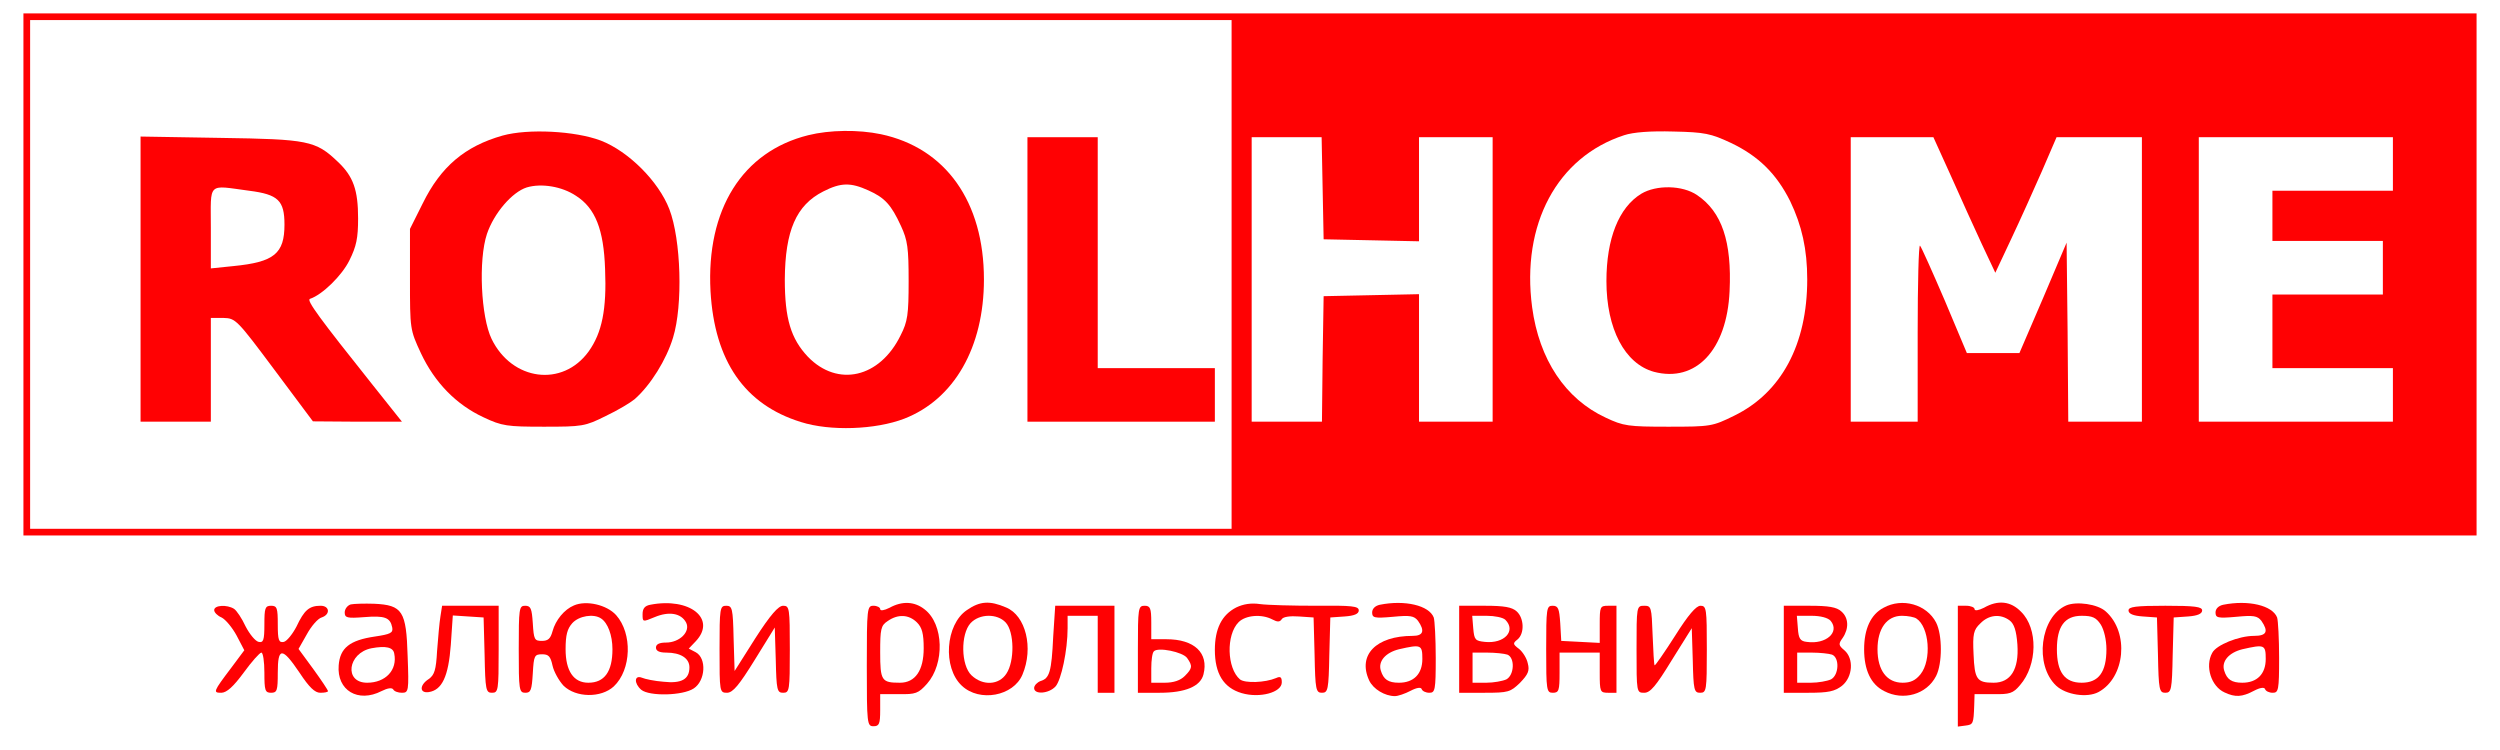
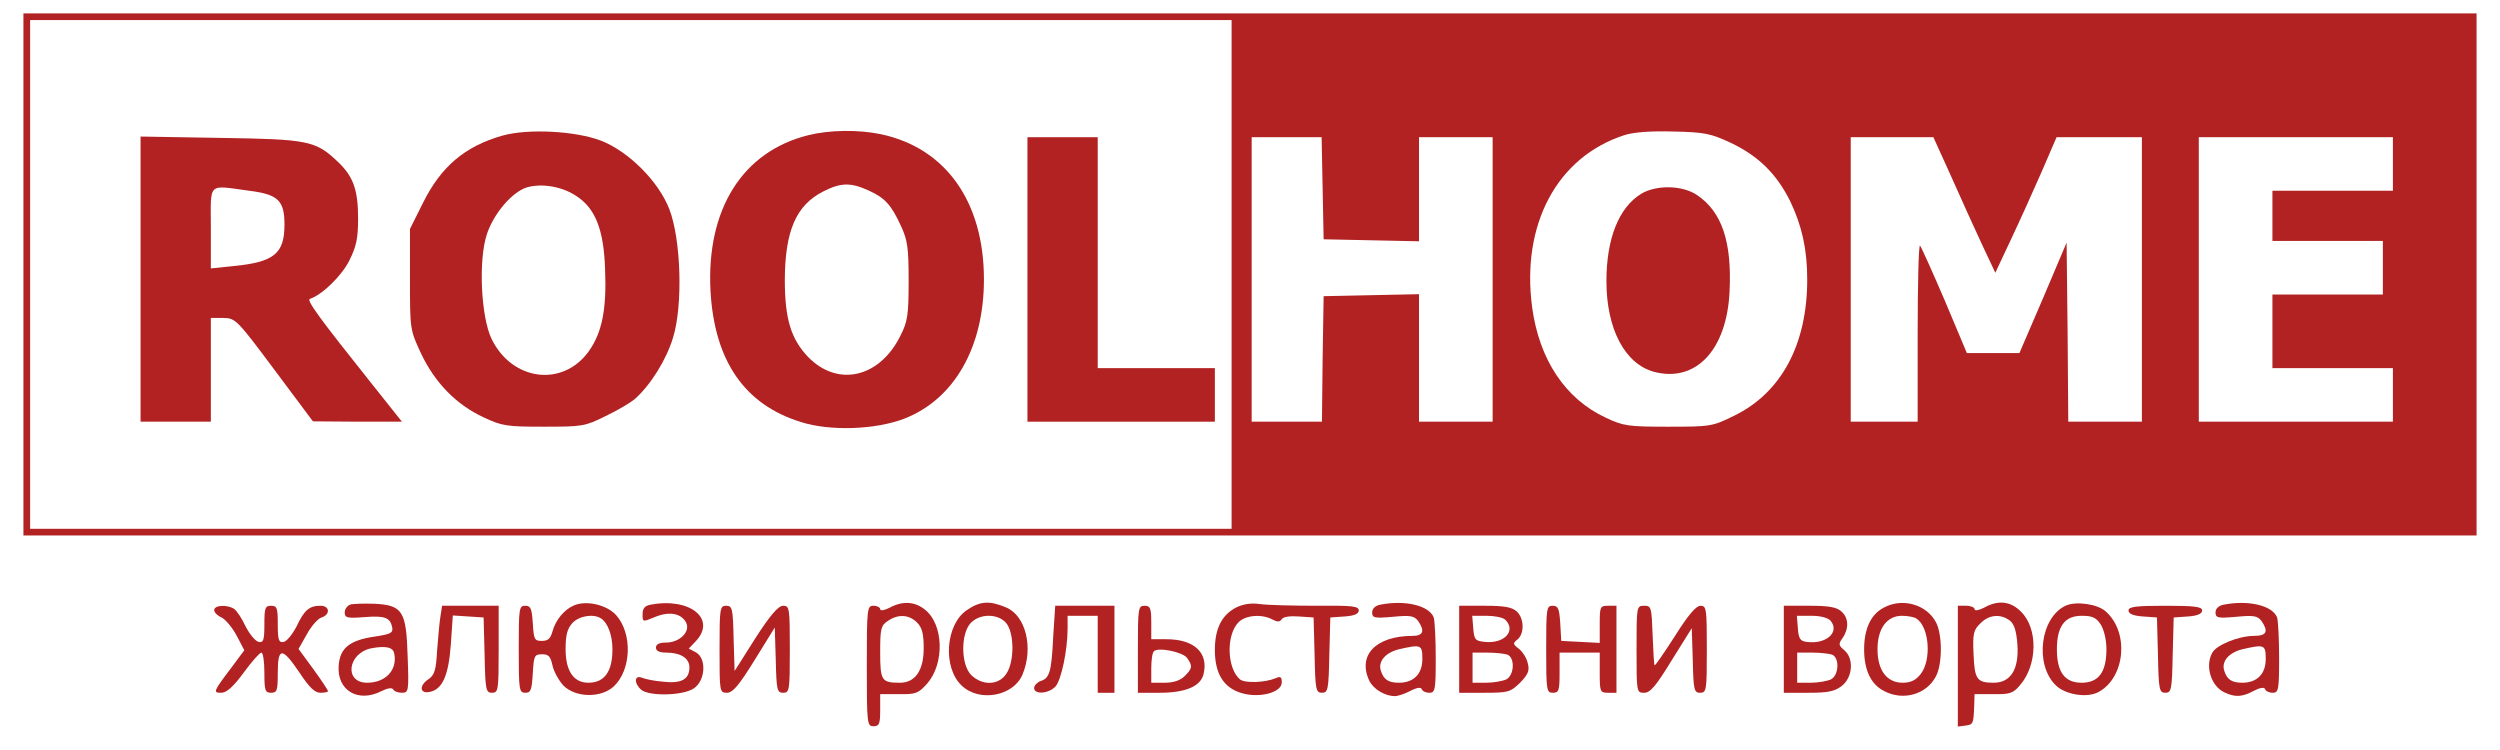
<svg xmlns="http://www.w3.org/2000/svg" version="1.0" width="747pt" height="224pt" viewBox="0 0 747 224" preserveAspectRatio="xMidYMid meet">
-   <g transform="translate(0,224) scale(0.1,-0.1)" fill="#ff0103" stroke="none">
+   <g transform="translate(0,224) scale(0.1,-0.1)" fill="#B22222" stroke="none">
    <path d="M70 1420 l0 -780 3665 0 3665 0 0 780 0 780 -3665 0 -3665 0 0 -780z m3610 0 l0 -760 -1795 0 -1795 0 0 760 0 760 1795 0 1795 0 0 -760z m1492 393 c82 -39 136 -92 177 -174 35 -73 51 -144 51 -234 0 -194 -77 -338 -218 -407 -65 -32 -70 -33 -197 -33 -120 0 -134 2 -187 27 -121 56 -199 174 -220 330 -33 248 75 449 275 514 27 9 79 13 147 11 94 -2 112 -6 172 -34z m-1220 -135 l3 -153 143 -3 142 -3 0 156 0 155 110 0 110 0 0 -425 0 -425 -110 0 -110 0 0 190 0 191 -142 -3 -143 -3 -3 -187 -2 -188 -105 0 -105 0 0 425 0 425 105 0 104 0 3 -152z m1878 35 c29 -65 70 -156 92 -203 l40 -85 47 100 c26 55 67 146 92 203 l44 102 127 0 128 0 0 -425 0 -425 -110 0 -110 0 -2 268 -3 267 -70 -165 -71 -165 -78 0 -79 0 -66 157 c-37 86 -70 160 -74 164 -4 4 -7 -113 -7 -259 l0 -267 -100 0 -100 0 0 425 0 425 124 0 123 0 53 -117z m1320 37 l0 -80 -180 0 -180 0 0 -75 0 -75 165 0 165 0 0 -80 0 -80 -165 0 -165 0 0 -110 0 -110 180 0 180 0 0 -80 0 -80 -290 0 -290 0 0 425 0 425 290 0 290 0 0 -80z" />
    <path d="M1502 1835 c-113 -32 -185 -93 -239 -203 l-38 -76 0 -150 c0 -150 0 -151 33 -222 41 -87 105 -153 187 -191 55 -26 70 -28 180 -28 115 0 123 1 185 32 36 17 74 40 86 50 48 42 95 118 115 184 30 97 24 293 -11 384 -32 83 -122 173 -205 205 -77 29 -217 36 -293 15z m219 -180 c58 -37 83 -101 87 -219 5 -120 -9 -190 -49 -246 -78 -108 -229 -88 -290 37 -32 66 -40 236 -14 314 21 62 75 125 119 139 44 13 105 3 147 -25z" />
    <path d="M2415 1836 c-197 -49 -305 -222 -292 -466 12 -209 102 -339 270 -391 88 -28 223 -23 309 10 149 58 238 213 238 416 0 232 -114 393 -308 434 -67 14 -153 13 -217 -3z m180 -165 c49 -22 68 -43 97 -106 20 -43 23 -66 23 -165 0 -100 -3 -121 -24 -162 -62 -127 -188 -156 -277 -64 -51 54 -69 114 -69 231 1 146 34 222 115 263 53 27 82 27 135 3z" />
    <path d="M420 1406 l0 -426 105 0 105 0 0 155 0 155 38 0 c36 -1 40 -5 152 -155 l115 -154 133 -1 133 0 -86 108 c-161 202 -200 255 -189 259 37 12 96 70 118 115 21 42 26 67 26 125 0 85 -14 126 -61 170 -66 63 -89 67 -351 71 l-238 4 0 -426z m325 264 c86 -11 105 -29 105 -101 0 -87 -31 -112 -152 -124 l-68 -7 0 121 c0 139 -12 128 115 111z" />
    <path d="M3070 1405 l0 -425 280 0 280 0 0 80 0 80 -175 0 -175 0 0 345 0 345 -105 0 -105 0 0 -425z" />
    <path d="M4904 1661 c-67 -41 -104 -134 -104 -261 0 -143 55 -247 142 -271 125 -33 218 65 226 241 7 148 -23 237 -97 287 -44 30 -122 31 -167 4z" />
    <path d="M1048 434 c-10 -3 -18 -14 -18 -24 0 -16 7 -18 58 -14 62 5 78 -1 84 -31 3 -16 -5 -20 -52 -27 -75 -11 -104 -34 -108 -86 -6 -75 58 -113 128 -77 18 9 31 11 35 5 3 -6 15 -10 26 -10 20 0 21 5 17 110 -4 134 -15 152 -100 156 -29 1 -61 0 -70 -2z m130 -147 c10 -49 -26 -87 -81 -87 -70 0 -58 89 13 103 43 8 65 3 68 -16z" />
    <path d="M1715 431 c-29 -12 -55 -44 -64 -77 -6 -22 -13 -29 -32 -29 -22 0 -24 4 -27 53 -3 44 -6 52 -23 52 -18 0 -19 -8 -19 -130 0 -122 1 -130 20 -130 16 0 19 8 22 58 3 53 5 57 28 57 19 0 25 -6 31 -34 4 -18 19 -45 33 -60 37 -36 112 -37 150 -2 53 50 56 158 7 213 -28 31 -89 45 -126 29z m81 -39 c20 -13 34 -50 34 -92 0 -67 -24 -100 -72 -100 -44 0 -68 35 -68 100 0 43 5 61 20 78 20 22 64 29 86 14z" />
    <path d="M1943 433 c-16 -3 -23 -11 -23 -28 0 -24 0 -24 36 -9 43 18 79 12 94 -16 14 -27 -19 -60 -60 -60 -20 0 -30 -5 -30 -15 0 -10 10 -15 31 -15 43 0 69 -17 69 -44 0 -36 -24 -49 -78 -43 -26 2 -55 8 -64 12 -23 9 -24 -17 -2 -36 24 -20 124 -18 157 4 35 23 39 90 6 108 l-21 11 21 22 c63 67 -18 132 -136 109z" />
    <path d="M2658 424 c-16 -8 -28 -10 -28 -4 0 5 -9 10 -20 10 -19 0 -20 -7 -20 -180 0 -173 1 -180 20 -180 17 0 20 7 20 48 l0 48 56 0 c50 -1 58 2 84 31 53 60 50 178 -7 222 -30 24 -67 26 -105 5z m82 -44 c15 -15 20 -33 20 -77 0 -66 -25 -103 -71 -103 -55 0 -59 6 -59 91 0 69 2 80 22 93 31 22 64 20 88 -4z" />
    <path d="M2889 417 c-64 -43 -73 -172 -15 -226 53 -50 154 -31 181 33 34 80 10 177 -49 201 -49 21 -78 19 -117 -8z m116 -37 c26 -28 27 -116 2 -153 -22 -34 -70 -37 -104 -5 -32 30 -33 123 -3 156 27 29 80 29 105 2z" />
    <path d="M3694 425 c-43 -22 -64 -63 -64 -127 0 -71 26 -113 80 -129 54 -16 120 2 120 32 0 16 -4 19 -17 13 -33 -14 -93 -16 -108 -4 -39 33 -42 133 -4 171 21 21 69 25 101 8 15 -8 22 -8 28 1 4 7 25 10 51 8 l44 -3 3 -112 c2 -104 4 -113 22 -113 18 0 20 9 22 113 l3 112 43 3 c29 2 42 8 42 18 0 13 -20 15 -127 14 -71 0 -146 2 -168 5 -27 4 -50 0 -71 -10z" />
    <path d="M4123 433 c-14 -3 -23 -12 -23 -23 0 -16 6 -18 62 -13 52 5 63 3 75 -12 21 -30 16 -45 -16 -45 -109 0 -165 -57 -130 -133 12 -26 47 -47 77 -47 9 0 30 7 47 16 19 10 31 11 33 5 2 -6 12 -11 23 -11 17 0 19 8 19 104 0 57 -3 112 -6 121 -14 36 -86 53 -161 38z m127 -162 c0 -45 -26 -71 -70 -71 -32 0 -46 10 -54 36 -9 28 14 54 54 64 66 15 70 14 70 -29z" />
    <path d="M5628 424 c-38 -20 -58 -63 -58 -124 0 -62 20 -105 60 -125 57 -30 127 -10 155 45 19 37 19 123 0 160 -28 54 -101 75 -157 44z m98 -32 c39 -25 46 -124 13 -166 -15 -19 -30 -26 -54 -26 -47 0 -75 37 -75 100 0 62 28 100 73 100 18 0 37 -4 43 -8z" />
    <path d="M5928 424 c-16 -8 -28 -10 -28 -4 0 5 -11 10 -25 10 l-25 0 0 -181 0 -180 23 3 c23 3 24 5 26 61 l1 33 56 0 c49 -1 59 2 80 27 52 60 54 169 3 219 -31 32 -69 36 -111 12z m77 -38 c13 -10 20 -30 23 -72 5 -74 -20 -114 -71 -114 -50 0 -57 10 -60 85 -3 61 0 73 20 92 25 26 60 30 88 9z" />
    <path d="M6174 431 c-78 -34 -96 -178 -30 -240 29 -27 92 -37 126 -19 80 43 93 178 22 241 -24 22 -87 31 -118 18z m103 -57 c10 -16 17 -46 17 -74 0 -68 -23 -100 -74 -100 -51 0 -74 32 -74 100 0 68 23 100 74 100 32 0 43 -5 57 -26z" />
    <path d="M6643 433 c-14 -3 -23 -12 -23 -23 0 -16 6 -18 62 -13 52 5 63 3 75 -12 22 -32 16 -45 -22 -45 -45 0 -113 -27 -125 -51 -22 -40 -3 -100 37 -118 32 -15 52 -14 88 5 19 10 31 11 33 5 2 -6 12 -11 23 -11 17 0 19 8 19 104 0 57 -3 112 -6 121 -14 36 -86 53 -161 38z m127 -162 c0 -45 -26 -71 -70 -71 -32 0 -46 10 -54 36 -9 28 14 54 54 64 66 15 70 14 70 -29z" />
    <path d="M640 417 c0 -7 10 -17 22 -22 12 -6 32 -30 45 -54 l23 -44 -38 -51 c-56 -74 -56 -76 -30 -76 16 1 35 18 66 60 24 33 48 60 53 60 5 0 9 -27 9 -60 0 -53 2 -60 20 -60 18 0 20 7 20 60 0 77 13 77 65 0 29 -44 46 -60 62 -60 13 0 23 2 23 5 0 3 -20 33 -44 66 l-44 60 25 44 c13 24 33 47 44 50 27 9 24 35 -3 35 -34 0 -49 -13 -72 -62 -12 -23 -29 -44 -38 -46 -15 -3 -18 5 -18 52 0 49 -2 56 -20 56 -18 0 -20 -7 -20 -56 0 -47 -3 -55 -17 -52 -10 2 -27 23 -39 46 -11 24 -27 48 -35 53 -21 13 -59 11 -59 -4z" />
    <path d="M1316 398 c-3 -18 -7 -64 -10 -103 -3 -57 -8 -72 -25 -84 -28 -18 -28 -43 0 -39 40 6 59 47 66 141 l6 88 46 -3 46 -3 3 -112 c2 -105 4 -113 22 -113 19 0 20 7 20 130 l0 130 -85 0 -84 0 -5 -32z" />
    <path d="M2150 300 c0 -128 0 -130 23 -130 17 1 35 22 82 98 l60 97 3 -97 c2 -90 4 -98 22 -98 19 0 20 7 20 130 0 123 -1 130 -20 130 -14 0 -38 -27 -83 -97 l-62 -98 -3 98 c-2 89 -4 97 -22 97 -19 0 -20 -7 -20 -130z" />
    <path d="M3147 338 c-5 -106 -11 -125 -38 -133 -10 -4 -19 -13 -19 -21 0 -20 44 -17 64 5 17 19 36 108 36 174 l0 37 45 0 45 0 0 -115 0 -115 25 0 25 0 0 130 0 130 -89 0 -88 0 -6 -92z" />
    <path d="M3400 300 l0 -130 65 0 c77 0 122 19 131 55 16 64 -27 105 -111 105 l-45 0 0 50 c0 43 -3 50 -20 50 -19 0 -20 -7 -20 -130z m147 -26 c17 -24 16 -31 -7 -54 -13 -13 -33 -20 -60 -20 l-40 0 0 43 c0 24 3 47 8 51 12 13 86 -2 99 -20z" />
    <path d="M4360 300 l0 -130 76 0 c71 0 77 2 106 30 24 25 29 36 23 58 -3 15 -15 34 -26 43 -19 14 -19 17 -5 28 22 18 20 64 -2 84 -14 13 -38 17 -95 17 l-77 0 0 -130z m138 88 c33 -33 -3 -72 -61 -66 -29 3 -32 6 -35 41 l-3 37 43 0 c24 0 49 -5 56 -12z m6 -104 c23 -9 21 -61 -3 -74 -11 -5 -38 -10 -60 -10 l-41 0 0 45 0 45 44 0 c24 0 51 -3 60 -6z" />
    <path d="M4620 300 c0 -123 1 -130 20 -130 18 0 20 7 20 60 l0 60 60 0 60 0 0 -60 c0 -57 1 -60 25 -60 l25 0 0 130 0 130 -25 0 c-24 0 -25 -3 -25 -55 l0 -56 -57 3 -58 3 -3 53 c-3 44 -6 52 -23 52 -18 0 -19 -8 -19 -130z" />
    <path d="M4890 300 c0 -129 0 -130 23 -130 18 0 35 20 82 97 l60 96 3 -96 c2 -89 4 -97 22 -97 19 0 20 7 20 130 0 121 -1 130 -19 130 -13 0 -37 -28 -76 -90 -32 -50 -59 -89 -61 -88 -2 2 -4 43 -6 91 -3 83 -4 87 -25 87 -23 0 -23 -2 -23 -130z" />
    <path d="M5330 300 l0 -130 74 0 c59 0 78 4 100 21 32 26 36 81 7 106 -18 15 -18 19 -5 37 19 28 18 60 -4 79 -14 13 -38 17 -95 17 l-77 0 0 -130z m140 85 c28 -34 -14 -71 -71 -63 -20 2 -25 10 -27 41 l-3 37 44 0 c27 0 49 -6 57 -15z m4 -101 c23 -9 21 -61 -3 -74 -11 -5 -38 -10 -60 -10 l-41 0 0 45 0 45 44 0 c24 0 51 -3 60 -6z" />
    <path d="M6360 416 c0 -10 14 -16 43 -18 l42 -3 3 -112 c2 -104 4 -113 22 -113 18 0 20 9 22 113 l3 112 43 3 c28 2 42 8 42 18 0 11 -21 14 -110 14 -89 0 -110 -3 -110 -14z" />
  </g>
</svg>
